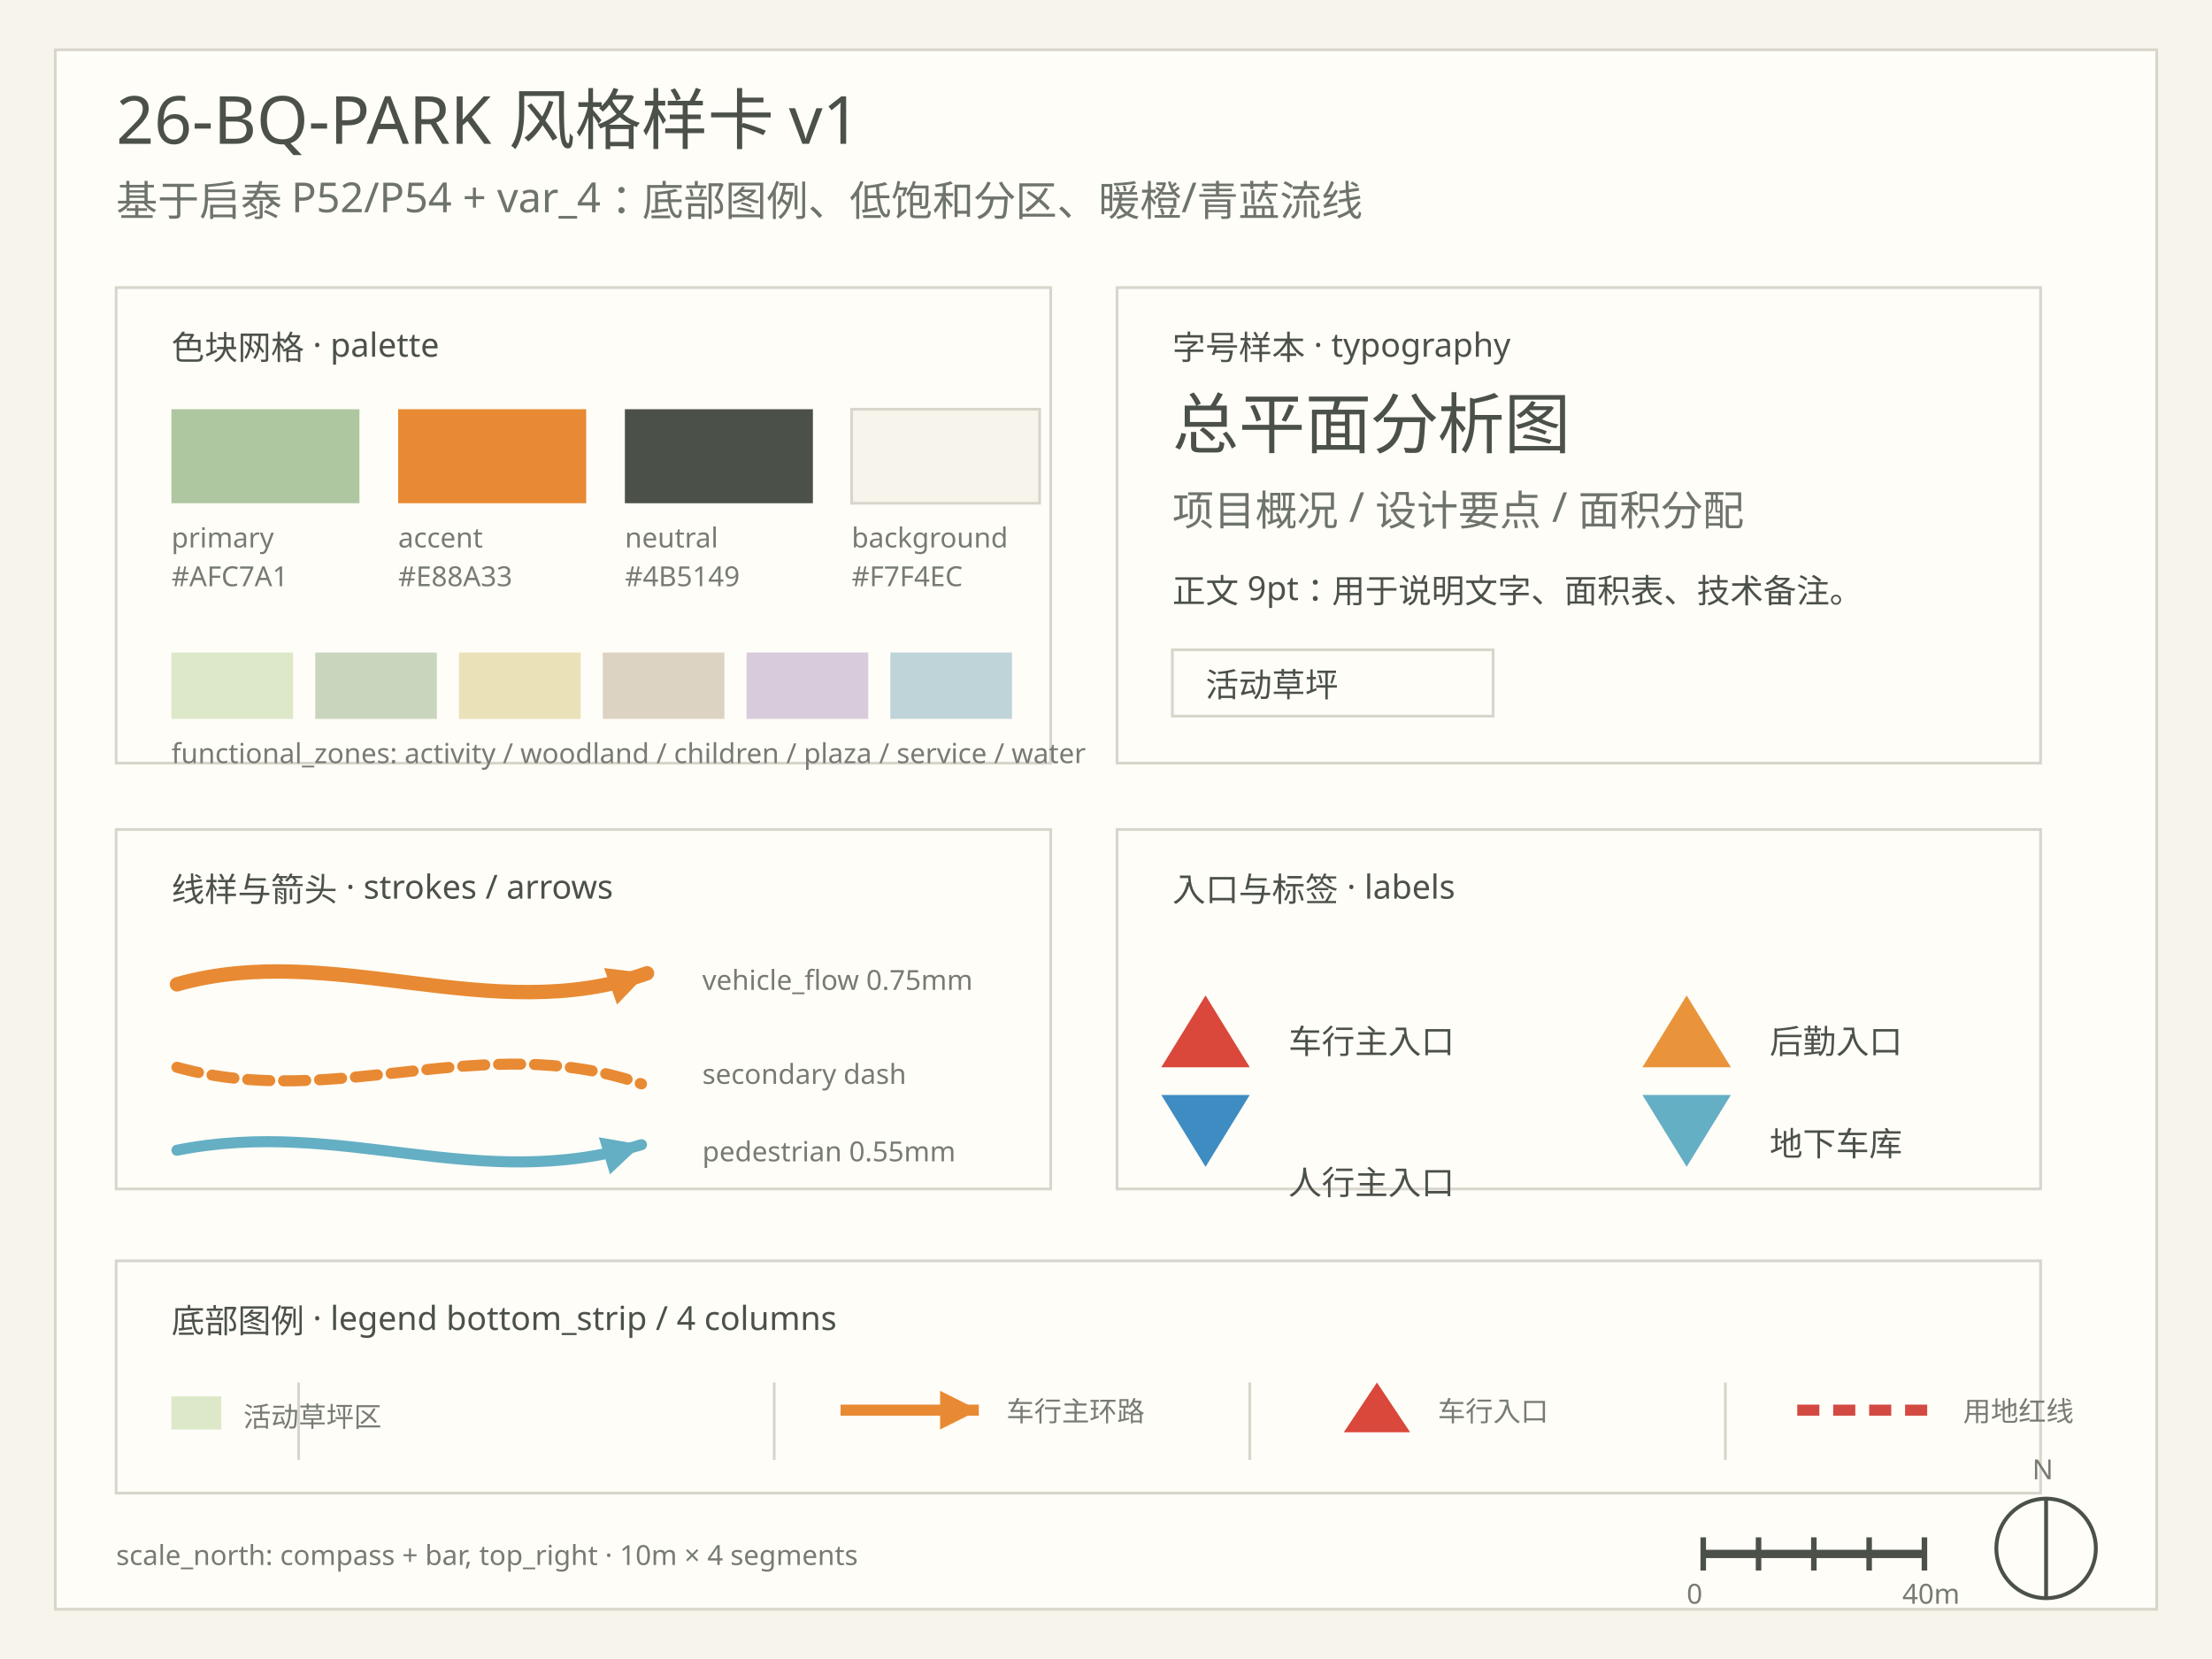
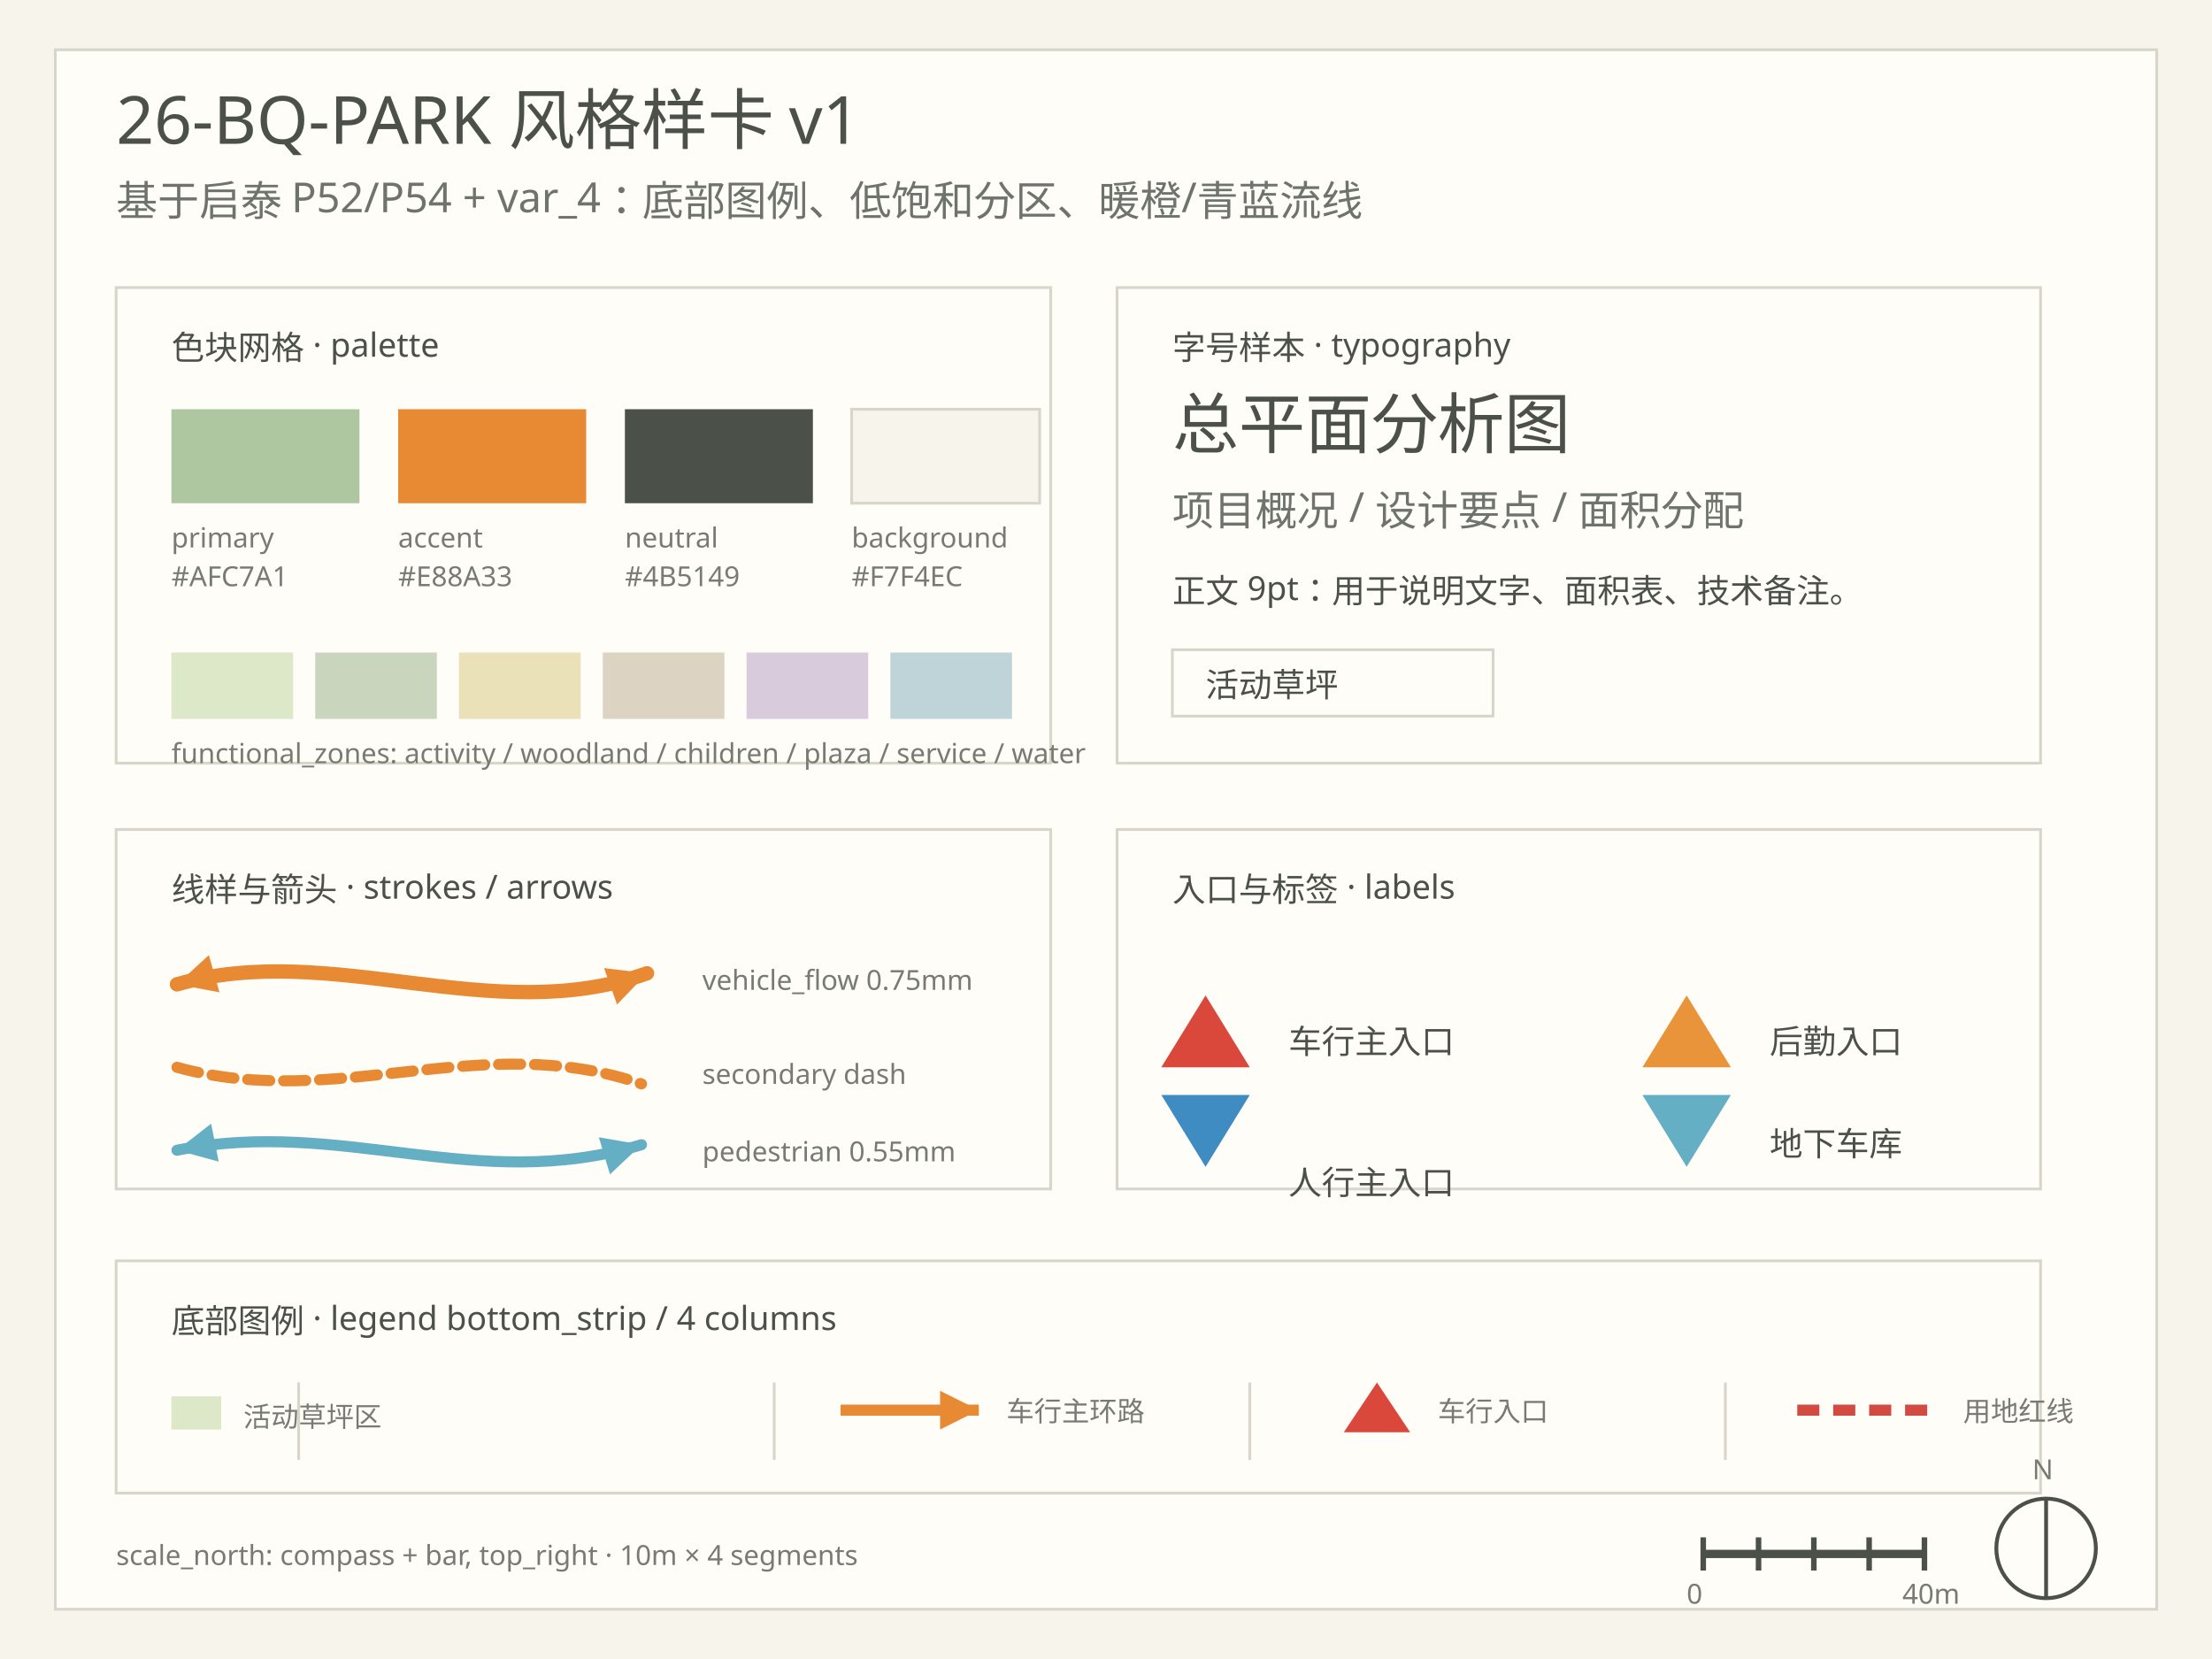
<svg xmlns="http://www.w3.org/2000/svg" width="800" height="600" viewBox="0 0 800 600">
  <defs>
-     <marker id="arrow-vehicle" viewBox="0 0 10 10" markerWidth="14" markerHeight="14" refX="10" refY="5" orient="auto" markerUnits="userSpaceOnUse">
+     <marker id="arrow-vehicle" viewBox="0 0 10 10" markerWidth="14" markerHeight="14" refX="10" refY="5" orient="auto-start-reverse" markerUnits="userSpaceOnUse">
      <path d="M0,0 L10,5 L0,10 z" fill="#E88A33" />
    </marker>
-     <marker id="arrow-pedestrian" viewBox="0 0 10 10" markerWidth="14" markerHeight="14" refX="10" refY="5" orient="auto" markerUnits="userSpaceOnUse">
+     <marker id="arrow-pedestrian" viewBox="0 0 10 10" markerWidth="14" markerHeight="14" refX="10" refY="5" orient="auto-start-reverse" markerUnits="userSpaceOnUse">
      <path d="M0,0 L10,5 L0,10 z" fill="#65AFC4" />
    </marker>
    <style>
      text { font-family: "Source Han Sans CN", "PingFang SC", "Microsoft YaHei", sans-serif; fill: #4B5149; }
      .title { font-size: 24px; font-weight: 500; }
      .subtitle { font-size: 15px; font-weight: 400; fill: #6E746B; }
      .body { font-size: 12px; font-weight: 400; }
      .label { font-size: 12px; font-weight: 500; }
      .tiny { font-size: 10px; fill: #777B73; }
      .panel { fill: #FFFDF8; stroke: #D8D5CB; stroke-width: 1; }
      .divider { stroke: #D8D5CB; stroke-width: 1; }
    </style>
  </defs>
  <rect width="800" height="600" fill="#F7F4EC" />
  <rect x="20" y="18" width="760" height="564" fill="#FFFDF8" stroke="#D8D5CB" stroke-width="1" />
  <text x="42" y="52" class="title">26-BQ-PARK 风格样卡 v1</text>
  <text x="42" y="78" class="subtitle">基于启泰 P52/P54 + var_4：底部图例、低饱和分区、暖橙/青蓝流线</text>
  <g id="palette-section">
    <rect x="42" y="104" width="338" height="172" class="panel" />
    <text x="62" y="130" class="label">色块网格 · palette</text>
    <g transform="translate(62 148)">
      <rect width="68" height="34" fill="#AFC7A1" />
      <text x="0" y="50" class="tiny">primary</text>
      <text x="0" y="64" class="tiny">#AFC7A1</text>
      <rect x="82" width="68" height="34" fill="#E88A33" />
      <text x="82" y="50" class="tiny">accent</text>
      <text x="82" y="64" class="tiny">#E88A33</text>
      <rect x="164" width="68" height="34" fill="#4B5149" />
      <text x="164" y="50" class="tiny">neutral</text>
      <text x="164" y="64" class="tiny">#4B5149</text>
      <rect x="246" width="68" height="34" fill="#F7F4EC" stroke="#D8D5CB" />
      <text x="246" y="50" class="tiny">background</text>
      <text x="246" y="64" class="tiny">#F7F4EC</text>
      <rect y="88" width="44" height="24" fill="#DCE8C8" />
      <rect x="52" y="88" width="44" height="24" fill="#C9D6BD" />
      <rect x="104" y="88" width="44" height="24" fill="#EAE1B8" />
      <rect x="156" y="88" width="44" height="24" fill="#DDD3C2" />
      <rect x="208" y="88" width="44" height="24" fill="#D8CCDC" />
      <rect x="260" y="88" width="44" height="24" fill="#BFD4D9" />
      <text y="128" class="tiny">functional_zones: activity / woodland / children / plaza / service / water</text>
    </g>
  </g>
  <g id="typography-section">
    <rect x="404" y="104" width="334" height="172" class="panel" />
    <text x="424" y="130" class="label">字号样本 · typography</text>
    <text x="424" y="162" style="font-size:24px;font-weight:500">总平面分析图</text>
    <text x="424" y="190" style="font-size:15px;fill:#6E746B">项目概况 / 设计要点 / 面积分配</text>
    <text x="424" y="218" class="body">正文 9pt：用于说明文字、面积表、技术备注。</text>
    <rect x="424" y="235" width="116" height="24" fill="#FFFDF8" stroke="#D8D5CB" />
    <text x="436" y="252" class="label">活动草坪</text>
  </g>
  <g id="stroke-arrow-section">
    <rect x="42" y="300" width="338" height="130" class="panel" />
    <text x="62" y="326" class="label">线样与箭头 · strokes / arrows</text>
-     <path d="M64 356 C120 340, 178 372, 234 352" fill="none" stroke="#E88A33" stroke-width="5.2" stroke-linecap="round" marker-end="url(#arrow-vehicle)" />
+     <path d="M64 356 C120 340, 178 372, 234 352" fill="none" stroke="#E88A33" stroke-width="5.2" stroke-linecap="round" marker-start="url(#arrow-vehicle)" marker-end="url(#arrow-vehicle)" />
    <text x="254" y="358" class="tiny">vehicle_flow 0.75mm</text>
    <path d="M64 386 C122 402, 174 372, 232 392" fill="none" stroke="#E88A33" stroke-width="4.0" stroke-dasharray="8 5" stroke-linecap="round" />
    <text x="254" y="392" class="tiny">secondary dash</text>
-     <path d="M64 416 C124 404, 172 432, 232 414" fill="none" stroke="#65AFC4" stroke-width="4.0" stroke-linecap="round" marker-end="url(#arrow-pedestrian)" />
+     <path d="M64 416 C124 404, 172 432, 232 414" fill="none" stroke="#65AFC4" stroke-width="4.0" stroke-linecap="round" marker-start="url(#arrow-pedestrian)" marker-end="url(#arrow-pedestrian)" />
    <text x="254" y="420" class="tiny">pedestrian 0.55mm</text>
  </g>
  <g id="label-entrance-section">
    <rect x="404" y="300" width="334" height="130" class="panel" />
    <text x="424" y="326" class="label">入口与标签 · labels</text>
    <path d="M436 360 L452 386 L420 386 Z" fill="#D9483B" />
    <text x="466" y="381" class="body">车行主入口</text>
    <path d="M436 410 L452 384 L420 384 Z" transform="translate(0 12)" fill="#3F8CC3" />
    <text x="466" y="432" class="body">人行主入口</text>
    <path d="M610 360 L626 386 L594 386 Z" fill="#E9943A" />
    <text x="640" y="381" class="body">后勤入口</text>
    <path d="M610 422 L626 396 L594 396 Z" fill="#65AFC4" />
    <text x="640" y="418" class="body">地下车库</text>
  </g>
  <g id="legend-section">
    <rect x="42" y="456" width="696" height="84" class="panel" />
    <text x="62" y="482" class="label">底部图例 · legend bottom_strip / 4 columns</text>
    <line x1="108" y1="500" x2="108" y2="528" class="divider" />
    <line x1="280" y1="500" x2="280" y2="528" class="divider" />
    <line x1="452" y1="500" x2="452" y2="528" class="divider" />
    <line x1="624" y1="500" x2="624" y2="528" class="divider" />
    <rect x="62" y="505" width="18" height="12" fill="#DCE8C8" />
    <text x="88" y="516" class="tiny">活动草坪区</text>
    <line x1="304" y1="510" x2="354" y2="510" stroke="#E88A33" stroke-width="4" marker-end="url(#arrow-vehicle)" />
    <text x="364" y="514" class="tiny">车行主环路</text>
    <path d="M486 518 L498 500 L510 518 Z" fill="#D9483B" />
    <text x="520" y="514" class="tiny">车行入口</text>
    <line x1="650" y1="510" x2="702" y2="510" stroke="#D34A43" stroke-width="4" stroke-dasharray="8 5" />
    <text x="710" y="514" class="tiny">用地红线</text>
  </g>
  <g id="scale-north-section">
    <text x="42" y="566" class="tiny">scale_north: compass + bar, top_right · 10m × 4 segments</text>
    <line x1="616" y1="562" x2="696" y2="562" stroke="#4B5149" stroke-width="3" />
    <line x1="616" y1="556" x2="616" y2="568" stroke="#4B5149" stroke-width="2" />
    <line x1="636" y1="556" x2="636" y2="568" stroke="#4B5149" stroke-width="2" />
    <line x1="656" y1="556" x2="656" y2="568" stroke="#4B5149" stroke-width="2" />
    <line x1="676" y1="556" x2="676" y2="568" stroke="#4B5149" stroke-width="2" />
    <line x1="696" y1="556" x2="696" y2="568" stroke="#4B5149" stroke-width="2" />
    <text x="610" y="580" class="tiny">0</text>
    <text x="688" y="580" class="tiny">40m</text>
    <circle cx="740" cy="560" r="18" fill="none" stroke="#4B5149" stroke-width="1.4" />
    <line x1="740" y1="542" x2="740" y2="578" stroke="#4B5149" stroke-width="1.4" />
    <text x="735" y="535" class="tiny">N</text>
  </g>
</svg>
